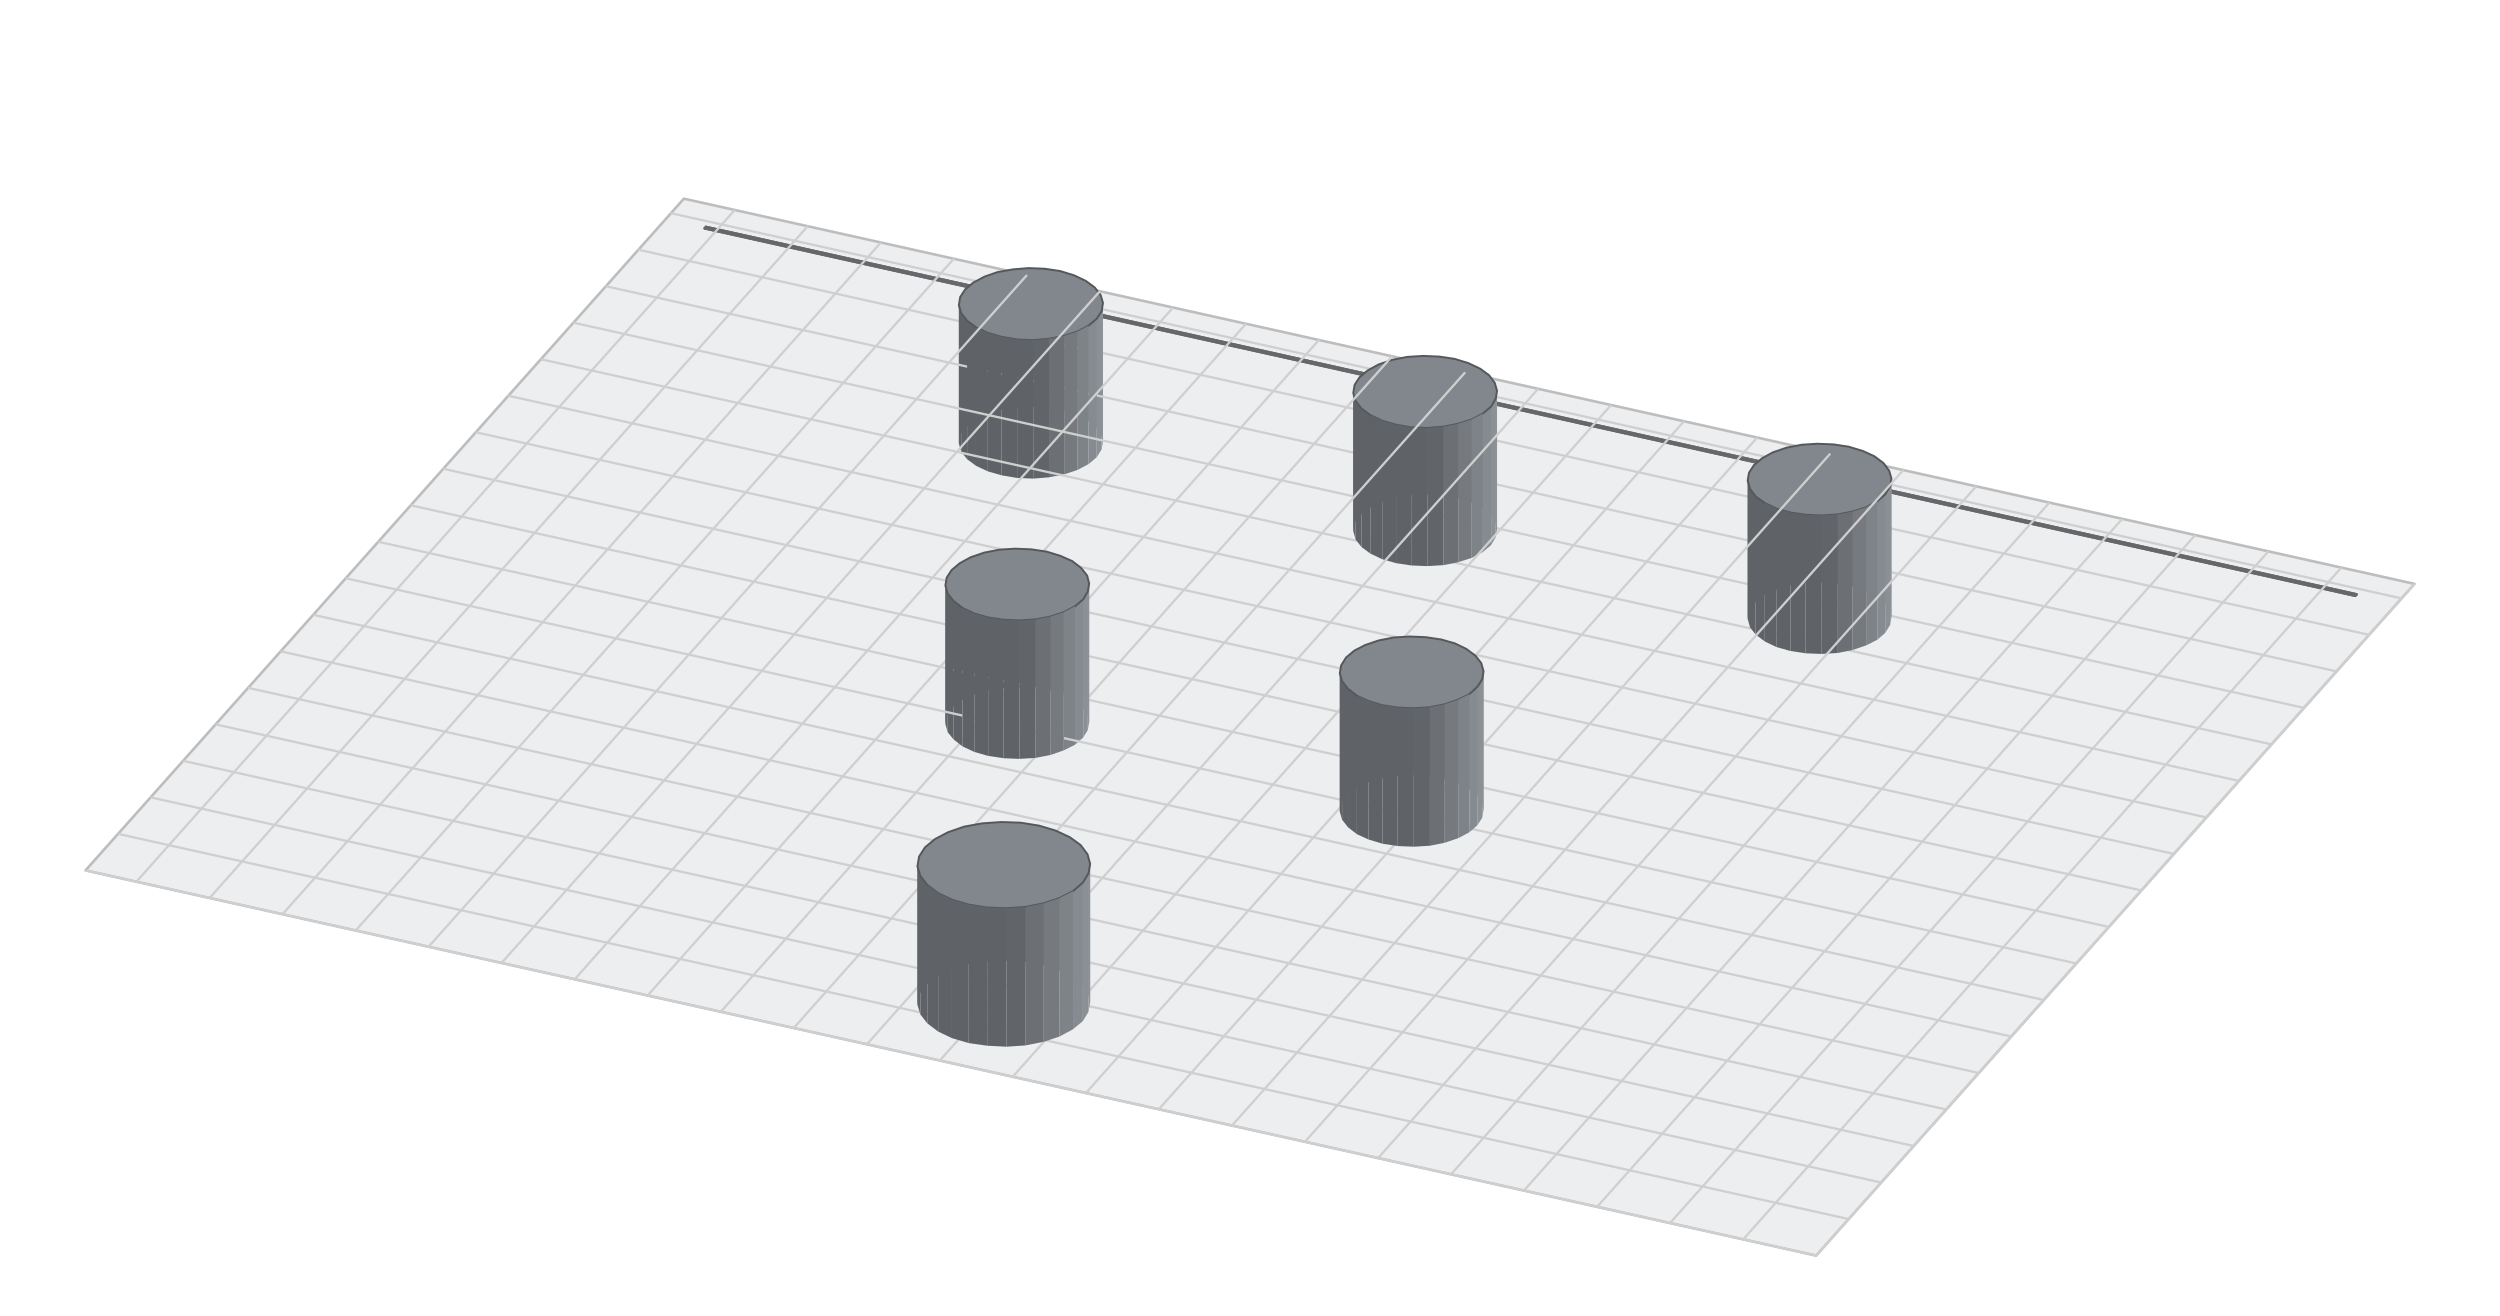
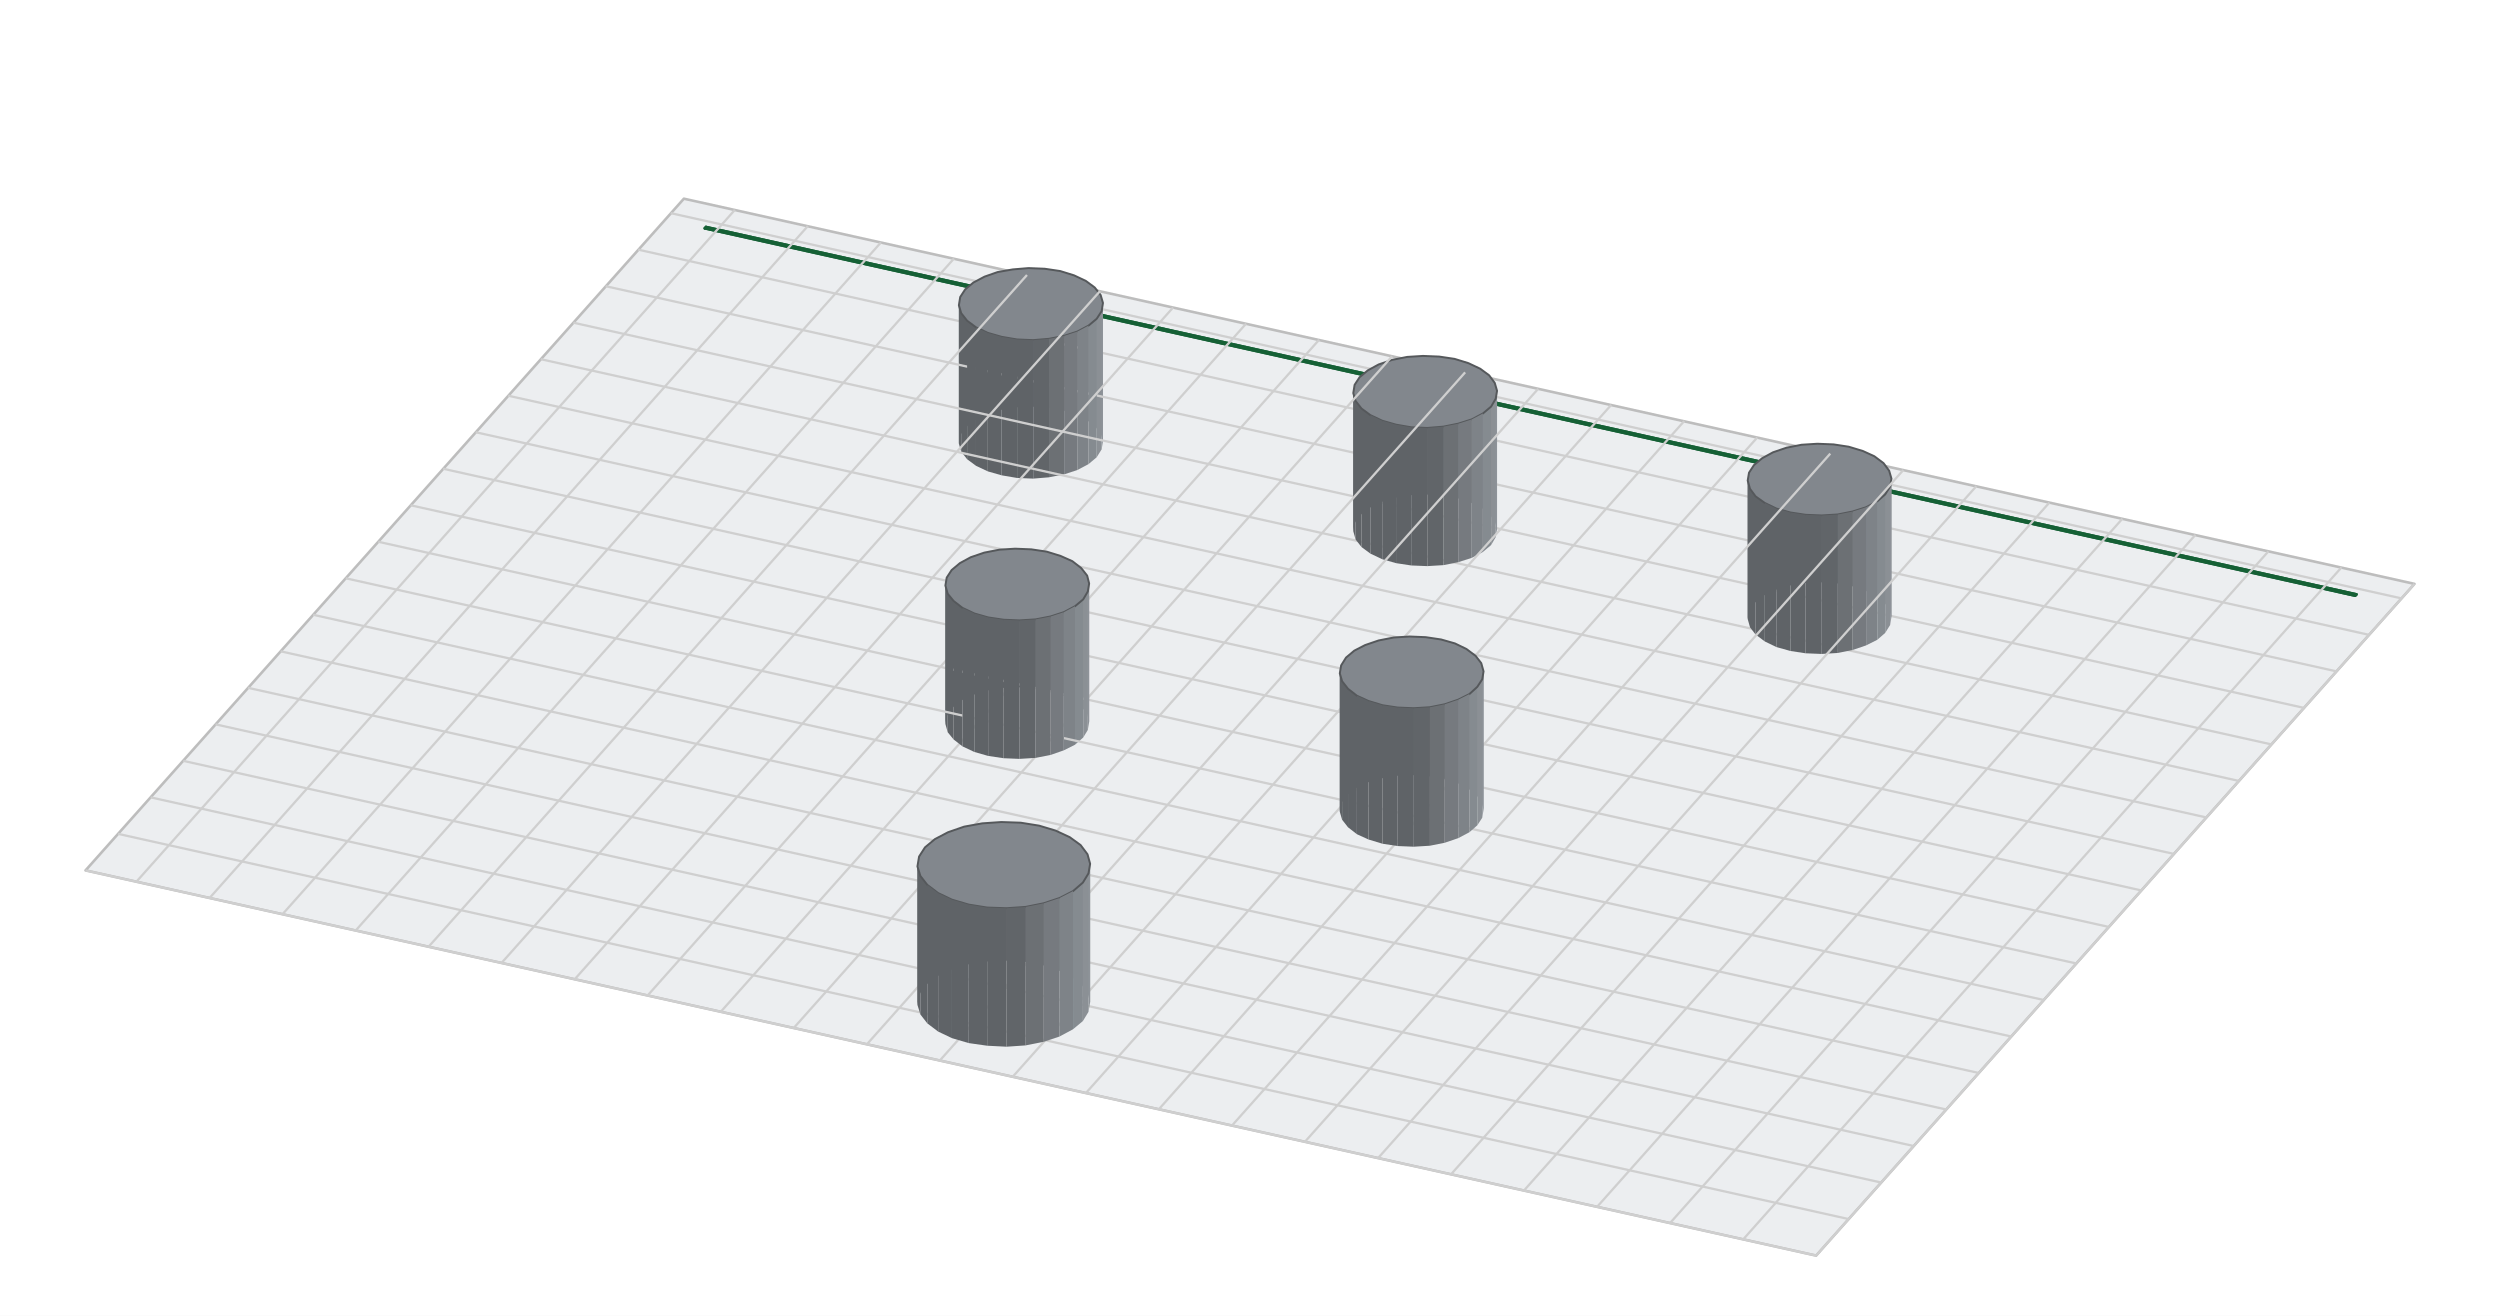
<svg xmlns="http://www.w3.org/2000/svg" width="760" height="400" viewBox="0 0 760 400">
  <rect x="0" y="0" width="760" height="400" fill="#ffffff" />
  <polygon points="552.1,381.7 734.0,177.5 207.9,60.4 26.0,264.6" fill="#eceef0" fill-opacity="1.0" stroke="#bdbdbd" stroke-width="0.8" stroke-linejoin="round" />
-   <polygon points="214.2,69.5 214.2,69.3 214.6,68.9 214.6,69.1" fill="#727577" fill-opacity="0.5" stroke="#65676a" stroke-width="0.6" stroke-linejoin="round" />
+   <polygon points="214.2,69.5 214.2,69.3 214.6,68.9 214.6,69.1" fill="#186c3c" fill-opacity="0.95" stroke="#156035" stroke-width="0.6" stroke-linejoin="round" />
  <polyline points="730.0,181.9 203.9,64.8" fill="none" stroke="#cfcfcf" stroke-width="0.7" />
-   <polygon points="716.4,180.8 214.6,69.1 214.6,68.9 716.4,180.6" fill="#8e9194" fill-opacity="0.5" stroke="#65676a" stroke-width="0.6" stroke-linejoin="round" />
-   <polygon points="716.0,181.2 214.2,69.5 214.6,69.1 716.4,180.8" fill="#727577" fill-opacity="0.5" stroke="#65676a" stroke-width="0.6" stroke-linejoin="round" />
-   <polygon points="716.0,181.0 716.4,180.6 214.6,68.9 214.2,69.3" fill="#9c9fa3" fill-opacity="0.5" stroke="#65676a" stroke-width="0.6" stroke-linejoin="round" />
-   <polygon points="716.0,181.2 716.0,181.0 214.2,69.3 214.2,69.5" fill="#727577" fill-opacity="0.5" stroke="#65676a" stroke-width="0.6" stroke-linejoin="round" />
+   <polygon points="716.4,180.8 214.6,69.1 214.6,68.9 716.4,180.6" fill="#1e864a" fill-opacity="0.95" stroke="#156035" stroke-width="0.6" stroke-linejoin="round" />
+   <polygon points="716.0,181.2 214.2,69.5 214.6,69.1 716.4,180.8" fill="#186c3c" fill-opacity="0.95" stroke="#156035" stroke-width="0.6" stroke-linejoin="round" />
+   <polygon points="716.0,181.0 716.4,180.6 214.6,68.9 214.2,69.3" fill="#219351" fill-opacity="0.95" stroke="#156035" stroke-width="0.6" stroke-linejoin="round" />
+   <polygon points="716.0,181.2 716.0,181.0 214.2,69.3 214.2,69.5" fill="#186c3c" fill-opacity="0.95" stroke="#156035" stroke-width="0.6" stroke-linejoin="round" />
  <polygon points="317.6,123.8 312.7,123.6 312.7,81.5 317.6,81.7" fill="#686c70" fill-opacity="1.0" stroke="none" />
  <polygon points="312.7,123.6 307.9,123.9 307.9,81.9 312.7,81.5" fill="#5f6367" fill-opacity="1.0" stroke="none" />
  <polygon points="322.3,124.5 317.6,123.8 317.6,81.7 322.3,82.4" fill="#72777b" fill-opacity="1.0" stroke="none" />
  <polygon points="307.9,123.9 303.3,124.8 303.3,82.7 307.9,81.9" fill="#5f6367" fill-opacity="1.0" stroke="none" />
  <polygon points="326.5,125.8 322.3,124.5 322.3,82.4 326.5,83.7" fill="#7b8085" fill-opacity="1.0" stroke="none" />
  <polygon points="303.3,124.8 299.3,126.2 299.3,84.1 303.3,82.7" fill="#5f6367" fill-opacity="1.0" stroke="none" />
  <polygon points="330.1,127.5 326.5,125.8 326.5,83.7 330.1,85.4" fill="#83888d" fill-opacity="1.0" stroke="none" />
  <polygon points="299.3,126.2 295.9,128.0 295.9,85.9 299.3,84.1" fill="#5f6367" fill-opacity="1.0" stroke="none" />
  <polyline points="720.2,193.0 194.0,75.9" fill="none" stroke="#cfcfcf" stroke-width="0.7" />
  <polygon points="332.8,129.5 330.1,127.5 330.1,85.4 332.8,87.4" fill="#898e94" fill-opacity="1.0" stroke="none" />
  <polygon points="295.9,128.0 293.4,130.1 293.4,88.0 295.9,85.9" fill="#5f6367" fill-opacity="1.0" stroke="none" />
  <polygon points="334.6,131.8 332.8,129.5 332.8,87.4 334.6,89.7" fill="#8d9298" fill-opacity="1.0" stroke="none" />
  <polygon points="293.4,130.1 291.9,132.4 291.9,90.3 293.4,88.0" fill="#5f6367" fill-opacity="1.0" stroke="none" />
  <polygon points="335.3,134.2 334.6,131.8 334.6,89.7 335.3,92.1" fill="#8e9499" fill-opacity="1.0" stroke="none" />
  <polygon points="291.9,132.4 291.5,134.9 291.5,92.8 291.9,90.3" fill="#5f6367" fill-opacity="1.0" stroke="none" />
  <polygon points="334.9,136.6 335.3,134.2 335.3,92.1 334.9,94.6" fill="#8e9399" fill-opacity="1.0" stroke="none" />
  <polygon points="291.5,134.9 292.2,137.3 292.2,95.2 291.5,92.8" fill="#5f6367" fill-opacity="1.0" stroke="none" />
  <polygon points="333.4,139.0 334.9,136.6 334.9,94.6 333.4,96.9" fill="#8b9095" fill-opacity="1.0" stroke="none" />
  <polygon points="292.2,137.3 294.0,139.6 294.0,97.5 292.2,95.2" fill="#5f6367" fill-opacity="1.0" stroke="none" />
  <polyline points="710.3,204.1 184.1,87.0" fill="none" stroke="#cfcfcf" stroke-width="0.7" />
  <polygon points="330.9,141.1 333.4,139.0 333.4,96.9 330.9,99.0" fill="#858b90" fill-opacity="1.0" stroke="none" />
  <polygon points="294.0,139.6 296.7,141.6 296.7,99.5 294.0,97.5" fill="#5f6367" fill-opacity="1.0" stroke="none" />
  <polygon points="322.3,82.4 317.6,81.7 312.7,81.5 307.9,81.9 303.3,82.7 299.3,84.1 295.9,85.9 293.4,88.0 291.9,90.3 291.5,92.8 292.2,95.2 294.0,97.5 296.7,99.5 300.3,101.2 304.5,102.4 309.2,103.2 314.1,103.4 318.9,103.0 323.5,102.1 327.5,100.8 330.9,99.0 333.4,96.9 334.9,94.6 335.3,92.1 334.6,89.7 332.8,87.4 330.1,85.4 326.5,83.7" fill="#82878d" fill-opacity="1.0" stroke="#55585b" stroke-width="0.6" stroke-linejoin="round" />
  <polygon points="327.5,142.9 330.9,141.1 330.9,99.0 327.5,100.8" fill="#7e8388" fill-opacity="1.0" stroke="none" />
  <polygon points="296.7,141.6 300.3,143.3 300.3,101.2 296.7,99.5" fill="#5f6367" fill-opacity="1.0" stroke="none" />
  <polygon points="323.5,144.2 327.5,142.9 327.5,100.8 323.5,102.1" fill="#767a7f" fill-opacity="1.0" stroke="none" />
  <polygon points="300.3,143.3 304.5,144.5 304.5,102.4 300.3,101.2" fill="#5f6367" fill-opacity="1.0" stroke="none" />
  <polygon points="318.9,145.1 323.5,144.2 323.5,102.1 318.9,103.0" fill="#6c7074" fill-opacity="1.0" stroke="none" />
  <polygon points="304.5,144.5 309.2,145.3 309.2,103.2 304.5,102.4" fill="#5f6367" fill-opacity="1.0" stroke="none" />
  <polygon points="314.1,145.5 318.9,145.1 318.9,103.0 314.1,103.4" fill="#616569" fill-opacity="1.0" stroke="none" />
  <polygon points="309.2,145.3 314.1,145.5 314.1,103.4 309.2,103.2" fill="#5f6367" fill-opacity="1.0" stroke="none" />
  <polyline points="700.4,215.2 174.3,98.1" fill="none" stroke="#cfcfcf" stroke-width="0.7" />
  <polygon points="437.5,150.5 432.6,150.3 432.6,108.2 437.5,108.4" fill="#686c70" fill-opacity="1.0" stroke="none" />
  <polygon points="432.6,150.3 427.8,150.6 427.8,108.5 432.6,108.2" fill="#5f6367" fill-opacity="1.0" stroke="none" />
  <polygon points="442.2,151.2 437.5,150.5 437.5,108.4 442.2,109.1" fill="#72777b" fill-opacity="1.0" stroke="none" />
  <polygon points="427.8,150.6 423.2,151.5 423.2,109.4 427.8,108.5" fill="#5f6367" fill-opacity="1.0" stroke="none" />
  <polygon points="446.4,152.5 442.2,151.2 442.2,109.1 446.4,110.4" fill="#7b8085" fill-opacity="1.0" stroke="none" />
  <polygon points="423.2,151.5 419.1,152.9 419.1,110.8 423.2,109.4" fill="#5f6367" fill-opacity="1.0" stroke="none" />
  <polygon points="450.0,154.1 446.4,152.5 446.4,110.4 450.0,112.1" fill="#83888d" fill-opacity="1.0" stroke="none" />
  <polygon points="419.1,152.9 415.8,154.7 415.8,112.6 419.1,110.8" fill="#5f6367" fill-opacity="1.0" stroke="none" />
  <polygon points="452.7,156.2 450.0,154.1 450.0,112.1 452.7,114.1" fill="#898e94" fill-opacity="1.0" stroke="none" />
  <polygon points="415.8,154.7 413.3,156.8 413.3,114.7 415.8,112.6" fill="#5f6367" fill-opacity="1.0" stroke="none" />
  <polygon points="454.4,158.5 452.7,156.2 452.7,114.1 454.4,116.4" fill="#8d9298" fill-opacity="1.0" stroke="none" />
  <polygon points="413.3,156.8 411.8,159.1 411.8,117.0 413.3,114.7" fill="#5f6367" fill-opacity="1.0" stroke="none" />
  <polyline points="41.5,268.0 223.4,63.8" fill="none" stroke="#cfcfcf" stroke-width="0.7" />
  <polygon points="455.1,160.9 454.4,158.5 454.4,116.4 455.1,118.8" fill="#8e9499" fill-opacity="1.0" stroke="none" />
  <polygon points="411.8,159.1 411.4,161.5 411.4,119.5 411.8,117.0" fill="#5f6367" fill-opacity="1.0" stroke="none" />
  <polyline points="690.5,226.3 164.4,109.2" fill="none" stroke="#cfcfcf" stroke-width="0.7" />
  <polygon points="454.7,163.3 455.1,160.9 455.1,118.8 454.7,121.2" fill="#8e9399" fill-opacity="1.0" stroke="none" />
  <polygon points="411.4,161.5 412.1,164.0 412.1,121.9 411.4,119.5" fill="#5f6367" fill-opacity="1.0" stroke="none" />
  <polyline points="63.7,273.0 245.6,68.7" fill="none" stroke="#cfcfcf" stroke-width="0.7" />
  <polygon points="453.3,165.7 454.7,163.3 454.7,121.2 453.3,123.6" fill="#8b9095" fill-opacity="1.0" stroke="none" />
  <polygon points="412.1,164.0 413.9,166.3 413.9,124.2 412.1,121.9" fill="#5f6367" fill-opacity="1.0" stroke="none" />
  <polygon points="450.8,167.8 453.3,165.7 453.3,123.6 450.8,125.7" fill="#858b90" fill-opacity="1.0" stroke="none" />
  <polygon points="413.9,166.3 416.6,168.3 416.6,126.2 413.9,124.2" fill="#5f6367" fill-opacity="1.0" stroke="none" />
  <polygon points="442.2,109.1 437.5,108.4 432.6,108.2 427.8,108.5 423.2,109.4 419.1,110.8 415.8,112.6 413.3,114.7 411.8,117.0 411.4,119.5 412.1,121.9 413.9,124.2 416.6,126.2 420.2,127.9 424.4,129.1 429.0,129.9 433.9,130.1 438.8,129.7 443.3,128.8 447.4,127.5 450.8,125.7 453.3,123.6 454.7,121.2 455.1,118.8 454.4,116.4 452.7,114.1 450.0,112.1 446.4,110.4" fill="#82878d" fill-opacity="1.0" stroke="#55585b" stroke-width="0.6" stroke-linejoin="round" />
  <polygon points="447.4,169.6 450.8,167.8 450.8,125.7 447.4,127.5" fill="#7e8388" fill-opacity="1.0" stroke="none" />
  <polyline points="85.9,277.9 267.8,73.7" fill="none" stroke="#cfcfcf" stroke-width="0.7" />
  <polygon points="416.6,168.3 420.2,170.0 420.2,127.9 416.6,126.2" fill="#5f6367" fill-opacity="1.0" stroke="none" />
  <polygon points="443.3,170.9 447.4,169.6 447.4,127.5 443.3,128.8" fill="#767a7f" fill-opacity="1.0" stroke="none" />
  <polygon points="420.2,170.0 424.4,171.2 424.4,129.1 420.2,127.9" fill="#5f6367" fill-opacity="1.0" stroke="none" />
  <polygon points="438.8,171.8 443.3,170.9 443.3,128.8 438.8,129.7" fill="#6c7074" fill-opacity="1.0" stroke="none" />
  <polygon points="424.4,171.2 429.0,171.9 429.0,129.9 424.4,129.1" fill="#5f6367" fill-opacity="1.0" stroke="none" />
  <polyline points="680.6,237.4 154.5,120.3" fill="none" stroke="#cfcfcf" stroke-width="0.7" />
  <polygon points="433.9,172.1 438.8,171.8 438.8,129.7 433.9,130.1" fill="#616569" fill-opacity="1.0" stroke="none" />
  <polygon points="429.0,171.9 433.9,172.1 433.9,130.1 429.0,129.9" fill="#5f6367" fill-opacity="1.0" stroke="none" />
  <polyline points="108.1,282.9 290.0,78.6" fill="none" stroke="#cfcfcf" stroke-width="0.7" />
-   <polygon points="716.0,181.2 716.4,180.8 716.4,180.6 716.0,181.0" fill="#a3a6aa" fill-opacity="0.5" stroke="#65676a" stroke-width="0.6" stroke-linejoin="round" />
+   <polygon points="716.0,181.2 716.4,180.8 716.4,180.6 716.0,181.0" fill="#239a55" fill-opacity="0.95" stroke="#156035" stroke-width="0.6" stroke-linejoin="round" />
  <polygon points="557.4,177.2 552.5,177.0 552.5,134.9 557.4,135.1" fill="#686c70" fill-opacity="1.0" stroke="none" />
  <polygon points="552.5,177.0 547.7,177.3 547.7,135.2 552.5,134.9" fill="#5f6367" fill-opacity="1.0" stroke="none" />
  <polygon points="562.0,177.9 557.4,177.2 557.4,135.1 562.0,135.8" fill="#72777b" fill-opacity="1.0" stroke="none" />
  <polygon points="547.7,177.3 543.1,178.2 543.1,136.1 547.7,135.2" fill="#5f6367" fill-opacity="1.0" stroke="none" />
  <polygon points="566.3,179.2 562.0,177.9 562.0,135.8 566.3,137.1" fill="#7b8085" fill-opacity="1.0" stroke="none" />
  <polyline points="130.3,287.8 312.2,83.6" fill="none" stroke="#cfcfcf" stroke-width="0.7" />
  <polygon points="543.1,178.2 539.0,179.6 539.0,137.5 543.1,136.1" fill="#5f6367" fill-opacity="1.0" stroke="none" />
  <polygon points="569.8,180.8 566.3,179.2 566.3,137.1 569.8,138.7" fill="#83888d" fill-opacity="1.0" stroke="none" />
  <polygon points="539.0,179.6 535.7,181.3 535.7,139.3 539.0,137.5" fill="#5f6367" fill-opacity="1.0" stroke="none" />
  <polygon points="572.6,182.9 569.8,180.8 569.8,138.7 572.6,140.8" fill="#898e94" fill-opacity="1.0" stroke="none" />
  <polygon points="535.7,181.3 533.2,183.5 533.2,141.4 535.7,139.3" fill="#5f6367" fill-opacity="1.0" stroke="none" />
  <polyline points="670.7,248.5 144.6,131.4" fill="none" stroke="#cfcfcf" stroke-width="0.7" />
  <polyline points="152.5,292.7 334.4,88.5" fill="none" stroke="#cfcfcf" stroke-width="0.7" />
  <polygon points="574.3,185.2 572.6,182.9 572.6,140.8 574.3,143.1" fill="#8d9298" fill-opacity="1.0" stroke="none" />
  <polygon points="533.2,183.5 531.7,185.8 531.7,143.7 533.2,141.4" fill="#5f6367" fill-opacity="1.0" stroke="none" />
  <polygon points="575.0,187.6 574.3,185.2 574.3,143.1 575.0,145.5" fill="#8e9499" fill-opacity="1.0" stroke="none" />
  <polygon points="531.7,185.8 531.3,188.2 531.3,146.1 531.7,143.7" fill="#5f6367" fill-opacity="1.0" stroke="none" />
  <polyline points="174.7,297.7 356.6,93.5" fill="none" stroke="#cfcfcf" stroke-width="0.7" />
  <polygon points="574.6,190.0 575.0,187.6 575.0,145.5 574.6,147.9" fill="#8e9399" fill-opacity="1.0" stroke="none" />
  <polygon points="531.3,188.2 532.0,190.7 532.0,148.6 531.3,146.1" fill="#5f6367" fill-opacity="1.0" stroke="none" />
  <polygon points="573.1,192.4 574.6,190.0 574.6,147.9 573.1,150.3" fill="#8b9095" fill-opacity="1.0" stroke="none" />
  <polygon points="532.0,190.7 533.7,192.9 533.7,150.9 532.0,148.6" fill="#5f6367" fill-opacity="1.0" stroke="none" />
  <polygon points="570.7,194.5 573.1,192.4 573.1,150.3 570.7,152.4" fill="#858b90" fill-opacity="1.0" stroke="none" />
  <polyline points="196.9,302.6 378.8,98.4" fill="none" stroke="#cfcfcf" stroke-width="0.7" />
  <polygon points="533.7,192.9 536.5,195.0 536.5,152.9 533.7,150.9" fill="#5f6367" fill-opacity="1.0" stroke="none" />
  <polyline points="660.9,259.6 134.7,142.5" fill="none" stroke="#cfcfcf" stroke-width="0.7" />
  <polygon points="562.0,135.8 557.4,135.1 552.5,134.9 547.7,135.2 543.1,136.1 539.0,137.5 535.7,139.3 533.2,141.4 531.7,143.7 531.3,146.1 532.0,148.6 533.7,150.9 536.5,152.9 540.0,154.6 544.3,155.8 548.9,156.5 553.8,156.7 558.7,156.4 563.2,155.5 567.3,154.2 570.7,152.4 573.1,150.3 574.6,147.9 575.0,145.5 574.3,143.1 572.6,140.8 569.8,138.7 566.3,137.1" fill="#82878d" fill-opacity="1.0" stroke="#55585b" stroke-width="0.6" stroke-linejoin="round" />
  <polygon points="567.3,196.2 570.7,194.5 570.7,152.4 567.3,154.2" fill="#7e8388" fill-opacity="1.0" stroke="none" />
  <polygon points="536.5,195.0 540.0,196.7 540.0,154.6 536.5,152.9" fill="#5f6367" fill-opacity="1.0" stroke="none" />
  <polygon points="563.2,197.6 567.3,196.2 567.3,154.2 563.2,155.5" fill="#767a7f" fill-opacity="1.0" stroke="none" />
  <polygon points="540.0,196.7 544.3,197.9 544.3,155.8 540.0,154.6" fill="#5f6367" fill-opacity="1.0" stroke="none" />
  <polygon points="558.7,198.5 563.2,197.6 563.2,155.5 558.7,156.4" fill="#6c7074" fill-opacity="1.0" stroke="none" />
  <polygon points="544.3,197.9 548.9,198.6 548.9,156.5 544.3,155.8" fill="#5f6367" fill-opacity="1.0" stroke="none" />
  <polyline points="219.1,307.6 401.0,103.3" fill="none" stroke="#cfcfcf" stroke-width="0.7" />
  <polygon points="553.8,198.8 558.7,198.5 558.7,156.4 553.8,156.7" fill="#616569" fill-opacity="1.0" stroke="none" />
  <polygon points="548.9,198.6 553.8,198.8 553.8,156.7 548.9,156.5" fill="#5f6367" fill-opacity="1.0" stroke="none" />
  <polyline points="241.3,312.5 423.2,108.3" fill="none" stroke="#cfcfcf" stroke-width="0.7" />
  <polyline points="651.0,270.7 124.8,153.6" fill="none" stroke="#cfcfcf" stroke-width="0.7" />
  <polyline points="263.5,317.5 445.4,113.2" fill="none" stroke="#cfcfcf" stroke-width="0.7" />
  <polygon points="313.5,209.1 308.6,208.9 308.6,166.8 313.5,167.0" fill="#686c70" fill-opacity="1.0" stroke="none" />
  <polygon points="308.6,208.9 303.8,209.2 303.8,167.1 308.6,166.8" fill="#5f6367" fill-opacity="1.0" stroke="none" />
  <polygon points="318.2,209.8 313.5,209.1 313.5,167.0 318.2,167.7" fill="#72777b" fill-opacity="1.0" stroke="none" />
  <polygon points="303.8,209.2 299.2,210.1 299.2,168.0 303.8,167.1" fill="#5f6367" fill-opacity="1.0" stroke="none" />
  <polygon points="322.4,211.1 318.2,209.8 318.2,167.7 322.4,169.0" fill="#7b8085" fill-opacity="1.0" stroke="none" />
  <polygon points="299.2,210.1 295.1,211.5 295.1,169.4 299.2,168.0" fill="#5f6367" fill-opacity="1.0" stroke="none" />
  <polygon points="326.0,212.7 322.4,211.1 322.4,169.0 326.0,170.6" fill="#83888d" fill-opacity="1.0" stroke="none" />
  <polygon points="295.1,211.5 291.8,213.2 291.8,171.2 295.1,169.4" fill="#5f6367" fill-opacity="1.0" stroke="none" />
  <polyline points="285.7,322.4 467.6,118.2" fill="none" stroke="#cfcfcf" stroke-width="0.7" />
  <polygon points="328.7,214.8 326.0,212.7 326.0,170.6 328.7,172.7" fill="#898e94" fill-opacity="1.0" stroke="none" />
  <polygon points="291.8,213.2 289.3,215.4 289.3,173.3 291.8,171.2" fill="#5f6367" fill-opacity="1.0" stroke="none" />
  <polygon points="330.5,217.0 328.7,214.8 328.7,172.7 330.5,175.0" fill="#8d9298" fill-opacity="1.0" stroke="none" />
  <polyline points="641.1,281.8 115.0,164.7" fill="none" stroke="#cfcfcf" stroke-width="0.7" />
  <polygon points="289.3,215.4 287.8,217.7 287.8,175.6 289.3,173.3" fill="#5f6367" fill-opacity="1.0" stroke="none" />
  <polyline points="307.9,327.3 489.8,123.1" fill="none" stroke="#cfcfcf" stroke-width="0.7" />
  <polygon points="331.1,219.5 330.5,217.0 330.5,175.0 331.1,177.4" fill="#8e9499" fill-opacity="1.0" stroke="none" />
  <polygon points="287.8,217.7 287.4,220.1 287.4,178.0 287.8,175.6" fill="#5f6367" fill-opacity="1.0" stroke="none" />
  <polygon points="330.7,221.9 331.1,219.5 331.1,177.4 330.7,179.8" fill="#8e9399" fill-opacity="1.0" stroke="none" />
  <polygon points="287.4,220.1 288.1,222.6 288.1,180.5 287.4,178.0" fill="#5f6367" fill-opacity="1.0" stroke="none" />
  <polygon points="329.3,224.2 330.7,221.9 330.7,179.8 329.3,182.2" fill="#8b9095" fill-opacity="1.0" stroke="none" />
  <polyline points="330.1,332.3 512.0,128.0" fill="none" stroke="#cfcfcf" stroke-width="0.7" />
  <polygon points="288.1,222.6 289.9,224.8 289.9,182.7 288.1,180.5" fill="#5f6367" fill-opacity="1.0" stroke="none" />
  <polygon points="326.8,226.4 329.3,224.2 329.3,182.2 326.8,184.3" fill="#858b90" fill-opacity="1.0" stroke="none" />
  <polygon points="289.9,224.8 292.6,226.9 292.6,184.8 289.9,182.7" fill="#5f6367" fill-opacity="1.0" stroke="none" />
  <polygon points="318.2,167.7 313.5,167.0 308.6,166.8 303.8,167.1 299.2,168.0 295.1,169.4 291.8,171.2 289.3,173.3 287.8,175.6 287.4,178.0 288.1,180.5 289.9,182.7 292.6,184.8 296.2,186.5 300.4,187.7 305.1,188.4 309.9,188.6 314.8,188.3 319.4,187.4 323.4,186.1 326.8,184.3 329.3,182.2 330.7,179.8 331.1,177.4 330.5,175.0 328.7,172.7 326.0,170.6 322.4,169.0" fill="#82878d" fill-opacity="1.0" stroke="#55585b" stroke-width="0.6" stroke-linejoin="round" />
  <polygon points="323.4,228.1 326.8,226.4 326.8,184.3 323.4,186.1" fill="#7e8388" fill-opacity="1.0" stroke="none" />
  <polyline points="631.2,292.9 105.1,175.8" fill="none" stroke="#cfcfcf" stroke-width="0.7" />
  <polygon points="292.6,226.9 296.2,228.6 296.2,186.5 292.6,184.8" fill="#5f6367" fill-opacity="1.0" stroke="none" />
  <polyline points="352.3,337.2 534.2,133.0" fill="none" stroke="#cfcfcf" stroke-width="0.7" />
  <polygon points="319.4,229.5 323.4,228.1 323.4,186.1 319.4,187.4" fill="#767a7f" fill-opacity="1.0" stroke="none" />
  <polygon points="296.2,228.6 300.4,229.8 300.4,187.7 296.2,186.5" fill="#5f6367" fill-opacity="1.0" stroke="none" />
  <polygon points="314.8,230.4 319.4,229.5 319.4,187.4 314.8,188.3" fill="#6c7074" fill-opacity="1.0" stroke="none" />
  <polygon points="300.4,229.8 305.1,230.5 305.1,188.4 300.4,187.7" fill="#5f6367" fill-opacity="1.0" stroke="none" />
  <polygon points="309.9,230.7 314.8,230.4 314.8,188.3 309.9,188.6" fill="#616569" fill-opacity="1.0" stroke="none" />
  <polygon points="305.1,230.5 309.9,230.7 309.9,188.6 305.1,188.4" fill="#5f6367" fill-opacity="1.0" stroke="none" />
  <polyline points="374.5,342.2 556.4,137.9" fill="none" stroke="#cfcfcf" stroke-width="0.7" />
  <polygon points="433.4,235.8 428.5,235.6 428.5,193.5 433.4,193.7" fill="#686c70" fill-opacity="1.0" stroke="none" />
  <polygon points="428.5,235.6 423.7,235.9 423.7,193.8 428.5,193.5" fill="#5f6367" fill-opacity="1.0" stroke="none" />
  <polygon points="438.1,236.5 433.4,235.8 433.4,193.7 438.1,194.4" fill="#72777b" fill-opacity="1.0" stroke="none" />
  <polygon points="423.7,235.9 419.1,236.8 419.1,194.7 423.7,193.8" fill="#5f6367" fill-opacity="1.0" stroke="none" />
  <polygon points="442.3,237.7 438.1,236.5 438.1,194.4 442.3,195.6" fill="#7b8085" fill-opacity="1.0" stroke="none" />
  <polygon points="419.1,236.8 415.0,238.1 415.0,196.1 419.1,194.7" fill="#5f6367" fill-opacity="1.0" stroke="none" />
  <polyline points="396.7,347.1 578.6,142.9" fill="none" stroke="#cfcfcf" stroke-width="0.7" />
  <polyline points="621.3,304.0 95.2,186.9" fill="none" stroke="#cfcfcf" stroke-width="0.7" />
  <polygon points="445.8,239.4 442.3,237.7 442.3,195.6 445.8,197.3" fill="#83888d" fill-opacity="1.0" stroke="none" />
  <polygon points="415.0,238.1 411.7,239.9 411.7,197.8 415.0,196.1" fill="#5f6367" fill-opacity="1.0" stroke="none" />
  <polygon points="448.6,241.4 445.8,239.4 445.8,197.3 448.6,199.4" fill="#898e94" fill-opacity="1.0" stroke="none" />
  <polygon points="411.7,239.9 409.2,242.0 409.2,199.9 411.7,197.8" fill="#5f6367" fill-opacity="1.0" stroke="none" />
  <polygon points="450.3,243.7 448.6,241.4 448.6,199.4 450.3,201.6" fill="#8d9298" fill-opacity="1.0" stroke="none" />
  <polyline points="418.9,352.1 600.8,147.8" fill="none" stroke="#cfcfcf" stroke-width="0.7" />
  <polygon points="409.2,242.0 407.7,244.4 407.7,202.3 409.2,199.9" fill="#5f6367" fill-opacity="1.0" stroke="none" />
  <polygon points="451.0,246.2 450.3,243.7 450.3,201.6 451.0,204.1" fill="#8e9499" fill-opacity="1.0" stroke="none" />
  <polygon points="407.7,244.4 407.3,246.8 407.3,204.7 407.7,202.3" fill="#5f6367" fill-opacity="1.0" stroke="none" />
  <polygon points="450.6,248.6 451.0,246.2 451.0,204.1 450.6,206.5" fill="#8e9399" fill-opacity="1.0" stroke="none" />
  <polyline points="441.1,357.0 623.0,152.8" fill="none" stroke="#cfcfcf" stroke-width="0.7" />
  <polygon points="407.3,246.8 408.0,249.2 408.0,207.1 407.3,204.7" fill="#5f6367" fill-opacity="1.0" stroke="none" />
  <polyline points="611.4,315.1 85.3,198.0" fill="none" stroke="#cfcfcf" stroke-width="0.7" />
  <polygon points="449.1,250.9 450.6,248.6 450.6,206.5 449.1,208.8" fill="#8b9095" fill-opacity="1.0" stroke="none" />
  <polygon points="408.0,249.2 409.8,251.5 409.8,209.4 408.0,207.1" fill="#5f6367" fill-opacity="1.0" stroke="none" />
  <polygon points="446.7,253.0 449.1,250.9 449.1,208.8 446.7,211.0" fill="#858b90" fill-opacity="1.0" stroke="none" />
  <polygon points="409.8,251.5 412.5,253.6 412.5,211.5 409.8,209.4" fill="#5f6367" fill-opacity="1.0" stroke="none" />
  <polyline points="463.3,361.9 645.2,157.7" fill="none" stroke="#cfcfcf" stroke-width="0.7" />
  <polygon points="438.1,194.4 433.4,193.7 428.5,193.5 423.7,193.8 419.1,194.7 415.0,196.1 411.7,197.8 409.2,199.9 407.7,202.3 407.3,204.7 408.0,207.1 409.8,209.4 412.5,211.5 416.0,213.1 420.3,214.4 424.9,215.1 429.8,215.3 434.7,215.0 439.2,214.1 443.3,212.7 446.7,211.0 449.1,208.8 450.6,206.5 451.0,204.1 450.3,201.6 448.6,199.4 445.8,197.3 442.3,195.6" fill="#82878d" fill-opacity="1.0" stroke="#55585b" stroke-width="0.6" stroke-linejoin="round" />
  <polygon points="443.3,254.8 446.7,253.0 446.7,211.0 443.3,212.7" fill="#7e8388" fill-opacity="1.0" stroke="none" />
  <polygon points="412.5,253.6 416.0,255.2 416.0,213.1 412.5,211.5" fill="#5f6367" fill-opacity="1.0" stroke="none" />
  <polygon points="439.2,256.2 443.3,254.8 443.3,212.7 439.2,214.1" fill="#767a7f" fill-opacity="1.0" stroke="none" />
  <polygon points="416.0,255.2 420.3,256.5 420.3,214.4 416.0,213.1" fill="#5f6367" fill-opacity="1.0" stroke="none" />
  <polygon points="434.7,257.1 439.2,256.2 439.2,214.1 434.7,215.0" fill="#6c7074" fill-opacity="1.0" stroke="none" />
  <polygon points="420.3,256.5 424.9,257.2 424.9,215.1 420.3,214.4" fill="#5f6367" fill-opacity="1.0" stroke="none" />
  <polygon points="429.8,257.4 434.7,257.1 434.7,215.0 429.8,215.3" fill="#616569" fill-opacity="1.0" stroke="none" />
  <polygon points="424.9,257.2 429.8,257.4 429.8,215.3 424.9,215.1" fill="#5f6367" fill-opacity="1.0" stroke="none" />
  <polyline points="485.5,366.9 667.4,162.6" fill="none" stroke="#cfcfcf" stroke-width="0.7" />
  <polyline points="601.6,326.2 75.4,209.1" fill="none" stroke="#cfcfcf" stroke-width="0.7" />
  <polyline points="507.7,371.8 689.6,167.6" fill="none" stroke="#cfcfcf" stroke-width="0.7" />
  <polyline points="529.9,376.8 711.8,172.5" fill="none" stroke="#cfcfcf" stroke-width="0.7" />
  <polyline points="591.7,337.3 65.5,220.2" fill="none" stroke="#cfcfcf" stroke-width="0.7" />
  <polyline points="552.1,381.7 734.0,177.5" fill="none" stroke="#cfcfcf" stroke-width="0.7" />
  <polyline points="581.8,348.4 55.7,231.3" fill="none" stroke="#cfcfcf" stroke-width="0.7" />
  <polygon points="310.3,292.2 304.4,292.0 304.4,249.9 310.3,250.1" fill="#686c70" fill-opacity="1.0" stroke="none" />
  <polygon points="304.4,292.0 298.6,292.4 298.6,250.3 304.4,249.9" fill="#5f6367" fill-opacity="1.0" stroke="none" />
  <polygon points="315.9,293.1 310.3,292.2 310.3,250.1 315.9,251.0" fill="#72777b" fill-opacity="1.0" stroke="none" />
  <polygon points="298.6,292.4 293.1,293.4 293.1,251.3 298.6,250.3" fill="#5f6367" fill-opacity="1.0" stroke="none" />
  <polygon points="320.9,294.6 315.9,293.1 315.9,251.0 320.9,252.5" fill="#7b8085" fill-opacity="1.0" stroke="none" />
  <polyline points="571.9,359.5 45.8,242.4" fill="none" stroke="#cfcfcf" stroke-width="0.7" />
  <polygon points="293.1,293.4 288.2,295.1 288.2,253.0 293.1,251.3" fill="#5f6367" fill-opacity="1.0" stroke="none" />
  <polygon points="325.2,296.6 320.9,294.6 320.9,252.5 325.2,254.5" fill="#83888d" fill-opacity="1.0" stroke="none" />
  <polygon points="288.2,295.1 284.2,297.2 284.2,255.1 288.2,253.0" fill="#5f6367" fill-opacity="1.0" stroke="none" />
  <polygon points="328.5,299.0 325.2,296.6 325.2,254.5 328.5,256.9" fill="#898e94" fill-opacity="1.0" stroke="none" />
  <polygon points="284.2,297.2 281.2,299.7 281.2,257.6 284.2,255.1" fill="#5f6367" fill-opacity="1.0" stroke="none" />
  <polygon points="330.6,301.8 328.5,299.0 328.5,256.9 330.6,259.7" fill="#8d9298" fill-opacity="1.0" stroke="none" />
  <polygon points="281.2,299.7 279.4,302.5 279.4,260.4 281.2,257.6" fill="#5f6367" fill-opacity="1.0" stroke="none" />
  <polygon points="331.4,304.7 330.6,301.8 330.6,259.7 331.4,262.6" fill="#8e9499" fill-opacity="1.0" stroke="none" />
  <polygon points="279.4,302.5 278.9,305.5 278.9,263.4 279.4,260.4" fill="#5f6367" fill-opacity="1.0" stroke="none" />
  <polyline points="562.0,370.6 35.9,253.5" fill="none" stroke="#cfcfcf" stroke-width="0.7" />
  <polygon points="330.9,307.6 331.4,304.7 331.4,262.6 330.9,265.5" fill="#8e9399" fill-opacity="1.0" stroke="none" />
  <polygon points="278.9,305.5 279.8,308.4 279.8,266.3 278.9,263.4" fill="#5f6367" fill-opacity="1.0" stroke="none" />
  <polygon points="329.2,310.4 330.9,307.6 330.9,265.5 329.2,268.3" fill="#8b9095" fill-opacity="1.0" stroke="none" />
  <polygon points="279.8,308.4 281.9,311.1 281.9,269.0 279.8,266.3" fill="#5f6367" fill-opacity="1.0" stroke="none" />
  <polygon points="326.2,312.9 329.2,310.4 329.2,268.3 326.2,270.9" fill="#858b90" fill-opacity="1.0" stroke="none" />
  <polygon points="315.9,251.0 310.3,250.1 304.4,249.9 298.6,250.3 293.1,251.3 288.2,253.0 284.2,255.1 281.2,257.6 279.4,260.4 278.9,263.4 279.8,266.3 281.9,269.0 285.2,271.5 289.4,273.5 294.5,275.0 300.1,275.9 306.0,276.1 311.8,275.7 317.3,274.6 322.1,273.0 326.2,270.9 329.2,268.3 330.9,265.5 331.4,262.6 330.6,259.7 328.5,256.9 325.2,254.5 320.9,252.5" fill="#82878d" fill-opacity="1.0" stroke="#55585b" stroke-width="0.6" stroke-linejoin="round" />
  <polygon points="281.9,311.1 285.2,313.6 285.2,271.5 281.9,269.0" fill="#5f6367" fill-opacity="1.0" stroke="none" />
  <polygon points="322.1,315.1 326.2,312.9 326.2,270.9 322.1,273.0" fill="#7e8388" fill-opacity="1.0" stroke="none" />
  <polygon points="285.2,313.6 289.4,315.6 289.4,273.5 285.2,271.5" fill="#5f6367" fill-opacity="1.0" stroke="none" />
  <polygon points="317.3,316.7 322.1,315.1 322.1,273.0 317.3,274.6" fill="#767a7f" fill-opacity="1.0" stroke="none" />
  <polyline points="552.1,381.7 26.0,264.6" fill="none" stroke="#cfcfcf" stroke-width="0.7" />
  <polygon points="289.4,315.6 294.5,317.1 294.5,275.0 289.4,273.5" fill="#5f6367" fill-opacity="1.0" stroke="none" />
  <polygon points="311.8,317.8 317.3,316.7 317.3,274.6 311.8,275.7" fill="#6c7074" fill-opacity="1.0" stroke="none" />
  <polygon points="294.5,317.1 300.1,317.9 300.1,275.9 294.5,275.0" fill="#5f6367" fill-opacity="1.0" stroke="none" />
  <polygon points="306.0,318.2 311.8,317.8 311.8,275.7 306.0,276.1" fill="#616569" fill-opacity="1.0" stroke="none" />
  <polygon points="300.1,317.9 306.0,318.2 306.0,276.1 300.1,275.9" fill="#5f6367" fill-opacity="1.0" stroke="none" />
</svg>
